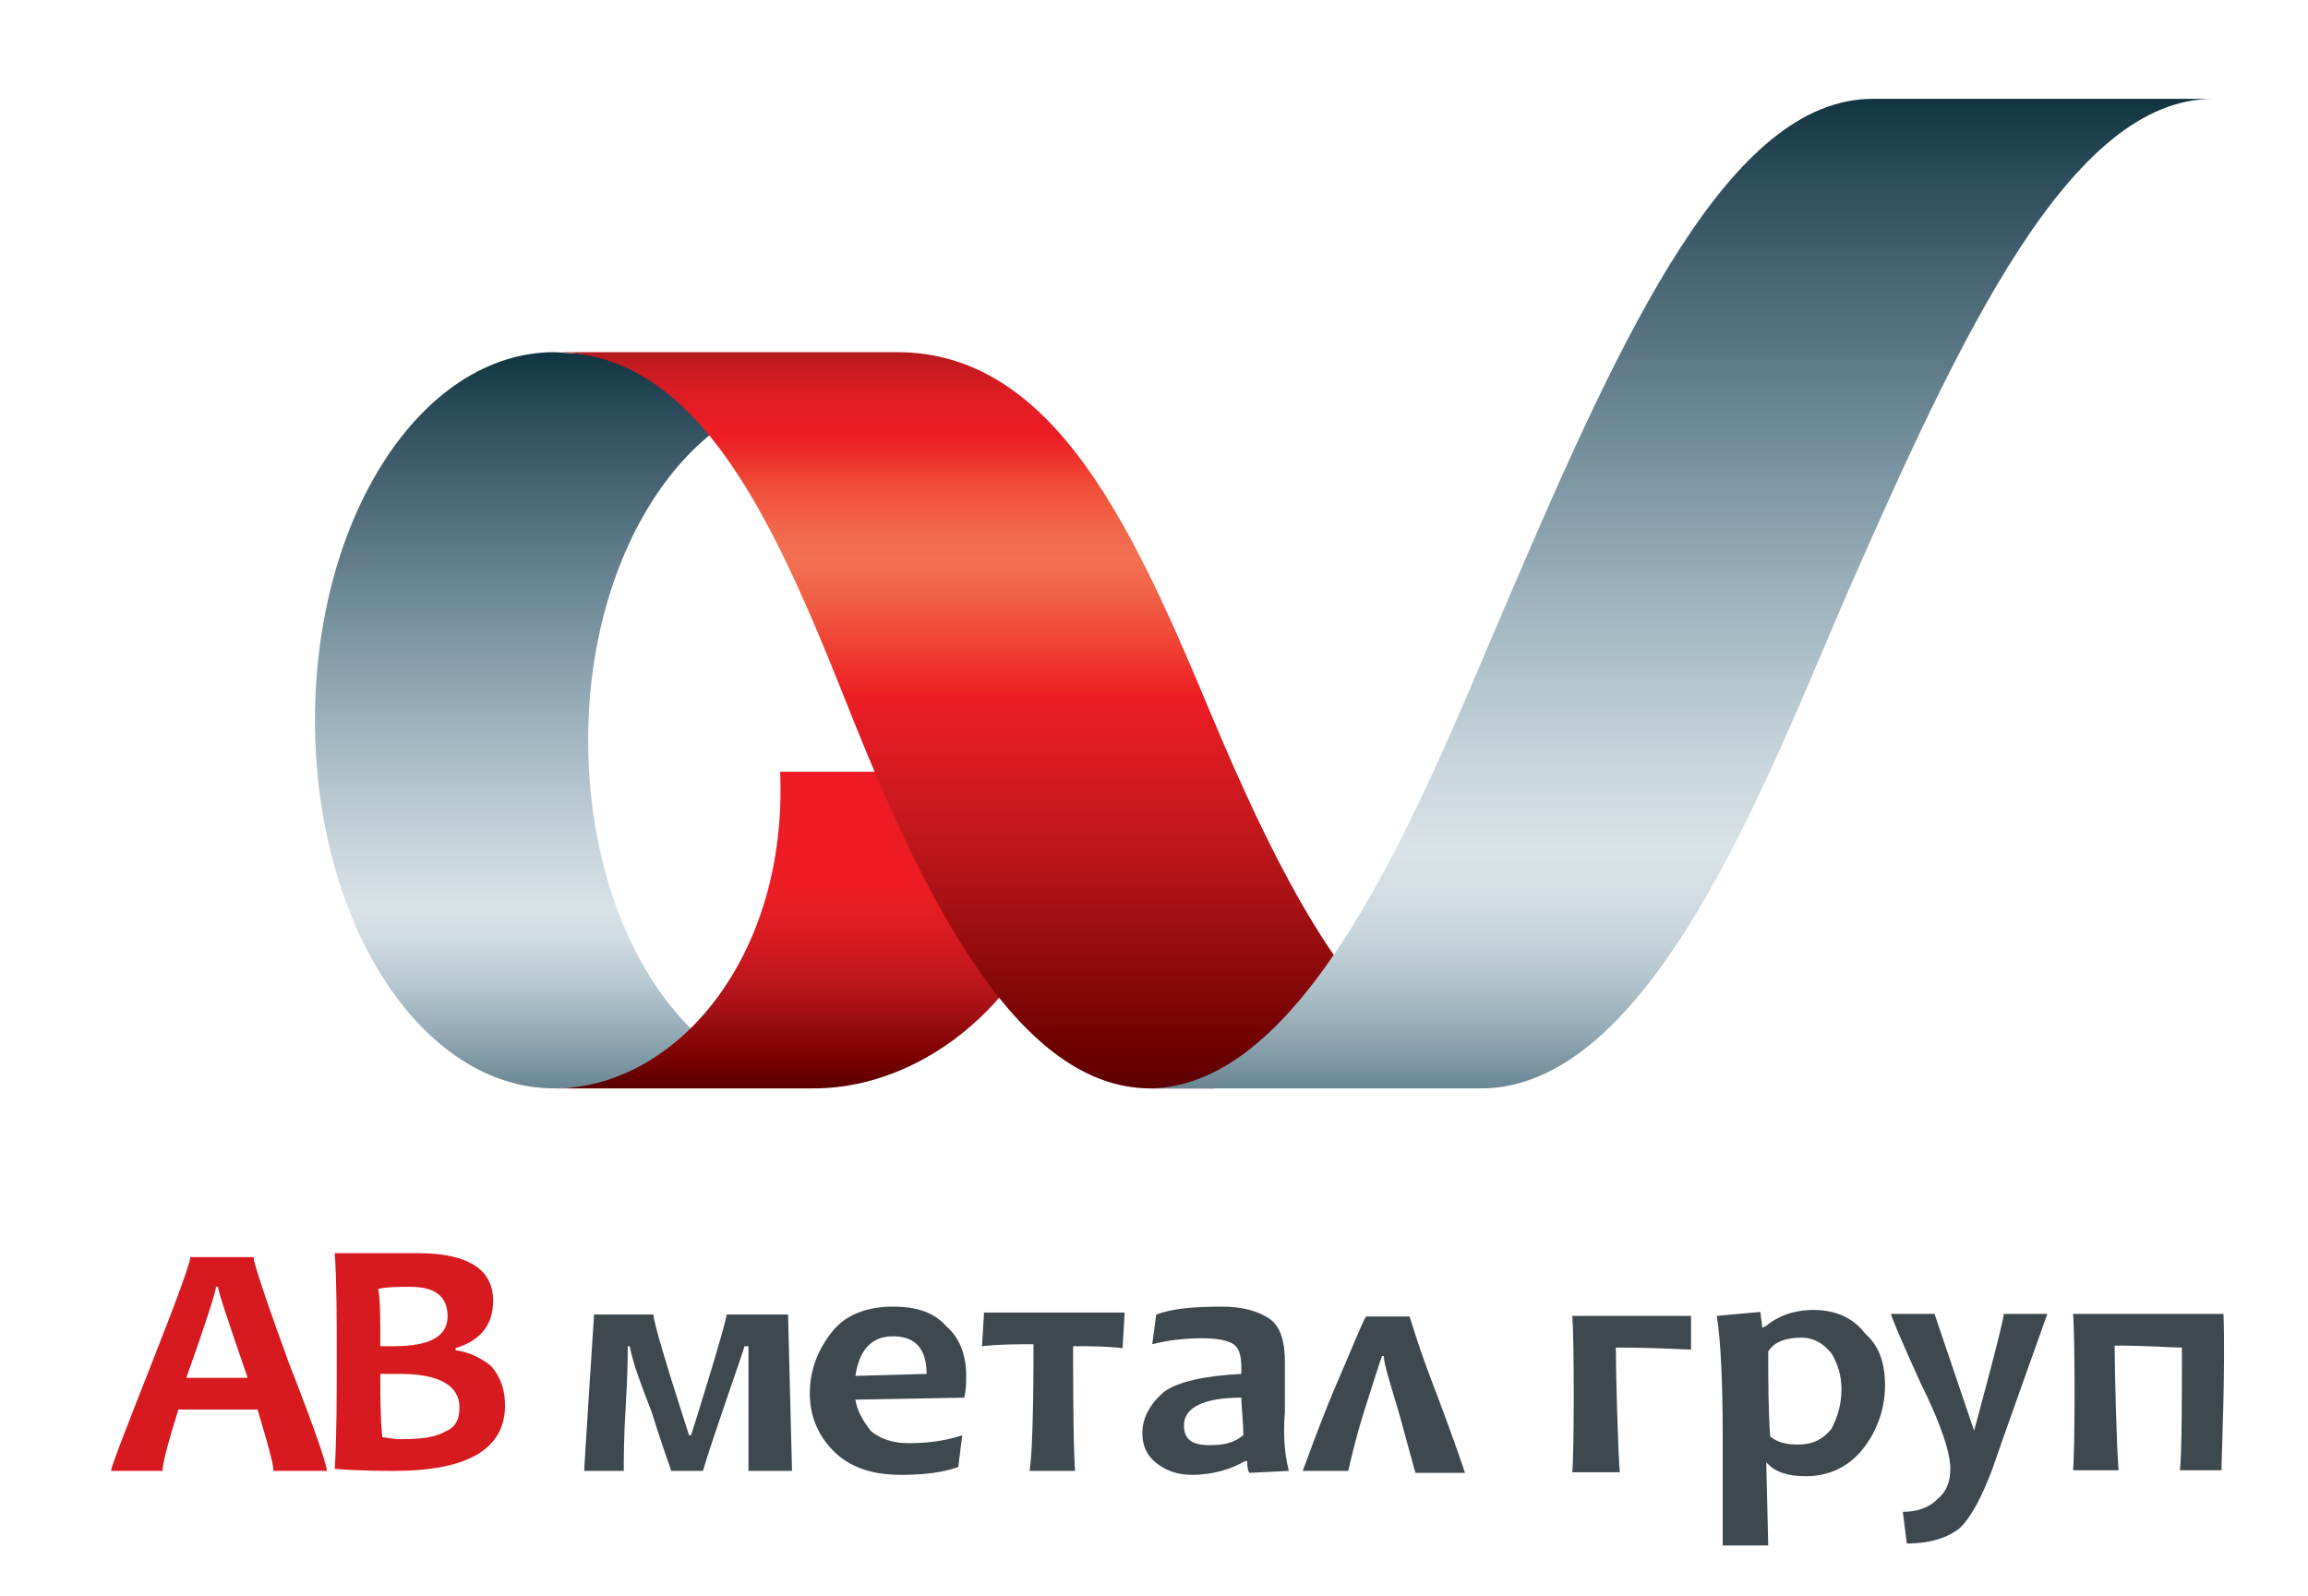
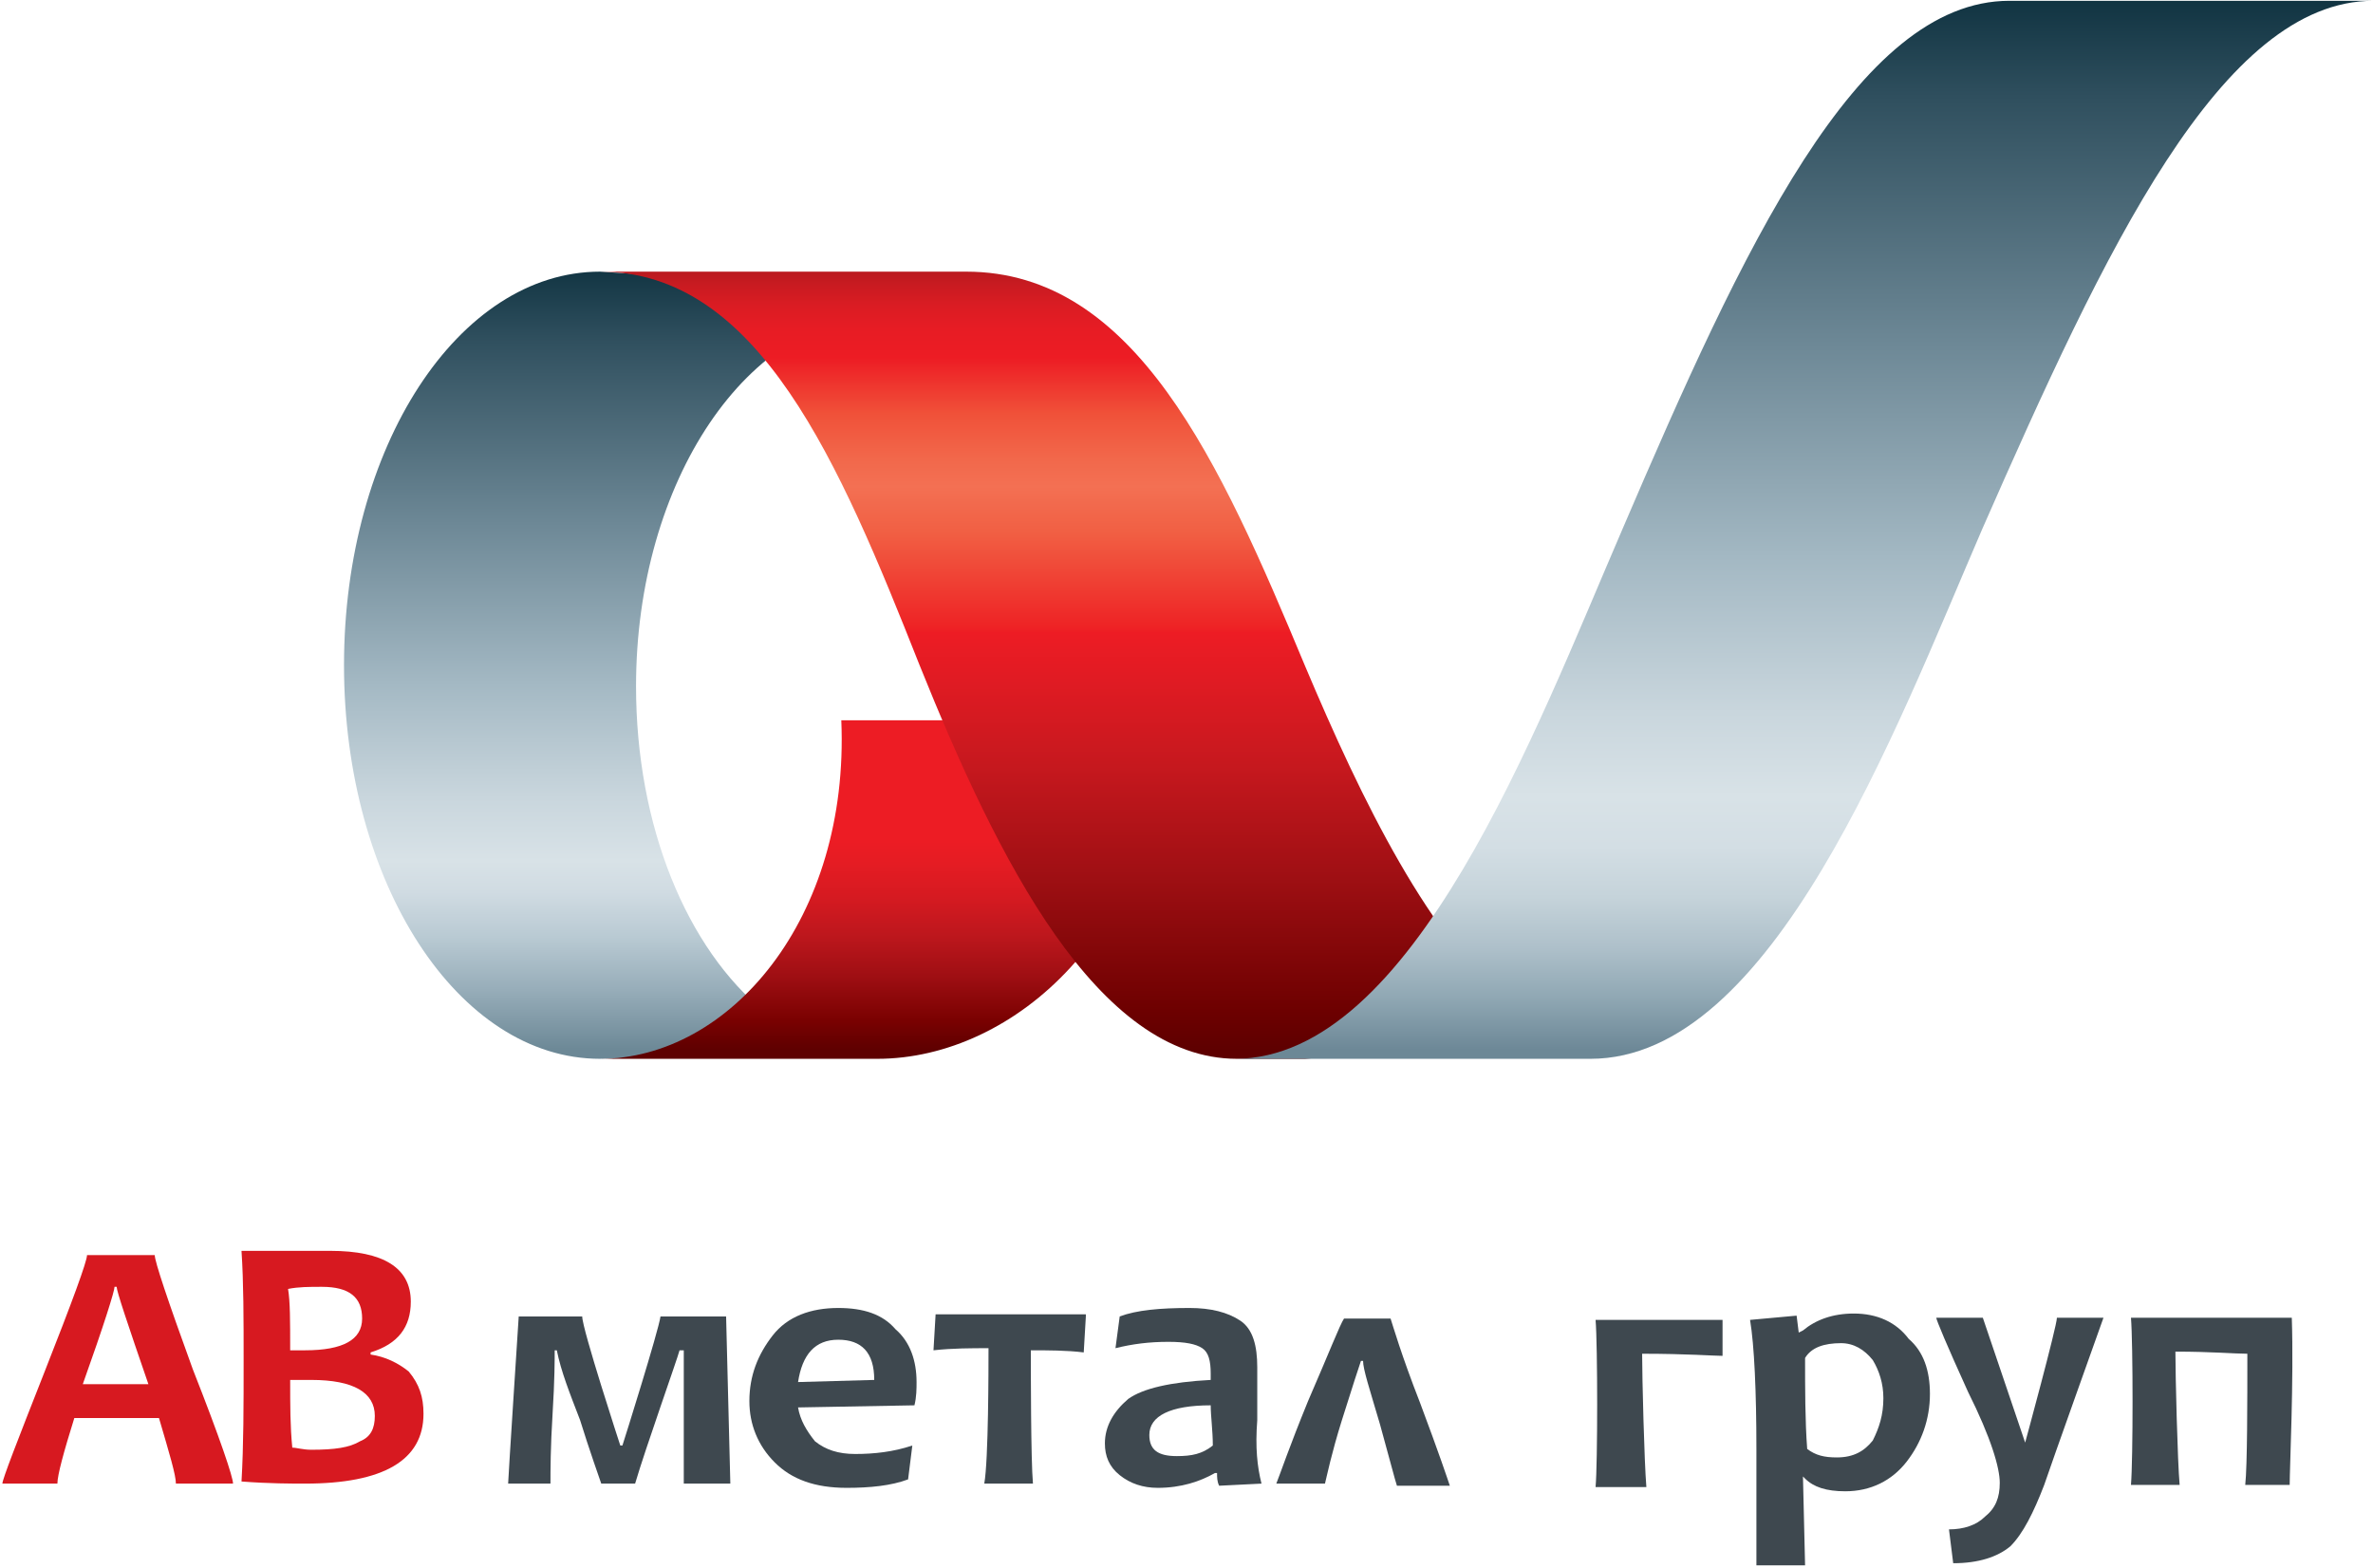
- <svg xmlns="http://www.w3.org/2000/svg" viewBox="12.6 330.5 1865.6 1289.7">
-   <linearGradient id="SVGID_1_" gradientUnits="userSpaceOnUse" x1="30" y1="1950" x2="30" y2="1987" gradientTransform="matrix(16 0 0 -16 6.436030e-006 32408)">
+ <svg xmlns="http://www.w3.org/2000/svg" viewBox="135.1 413.8 1794.2 1185.3">
+   <linearGradient id="SVGID_1_" gradientUnits="userSpaceOnUse" x1="37.55" y1="50" x2="37.55" y2="13" gradientTransform="matrix(16 0 0 16 1.026484e-004 407.9998)">
    <stop offset="0" style="stop-color:#6C8896" />
    <stop offset="1.926647e-003" style="stop-color:#6D8997" />
    <stop offset="7.733236e-002" style="stop-color:#97ADB9" />
    <stop offset="0.145" style="stop-color:#B9CAD3" />
    <stop offset="0.202" style="stop-color:#D0DBE2" />
    <stop offset="0.242" style="stop-color:#D8E2E7" />
    <stop offset="0.322" style="stop-color:#C9D6DD" />
    <stop offset="0.47" style="stop-color:#A3B8C3" />
    <stop offset="0.669" style="stop-color:#6E8997" />
    <stop offset="0.909" style="stop-color:#2F4F5E" />
    <stop offset="1" style="stop-color:#113442" />
  </linearGradient>
-   <path fill="url(#SVGID_1_)" d="M460.8,615.2c-107.2,0-193.6,132.8-193.6,297.6s86.4,297.6,193.6,297.6l41.6-1.6 c44.8,0,110.4-11.2,83.2-33.6c-59.2-48-97.6-140.8-97.6-246.4c0-155.2,84.8-281.6,190.4-281.6l-192-30.4L460.8,615.2z" />
-   <linearGradient id="SVGID_2_" gradientUnits="userSpaceOnUse" x1="42" y1="1966" x2="42" y2="1950" gradientTransform="matrix(16 0 0 -16 6.436030e-006 32408)">
+   <path fill="url(#SVGID_1_)" d="M588.8,619.2c-107.2,0-193.6,132.8-193.6,297.6s86.4,297.6,193.6,297.6l41.6-1.6  c44.8,0,110.4-11.2,83.2-33.6c-59.2-48-97.6-140.8-97.6-246.4c0-155.2,84.8-281.6,190.4-281.6l-192-30.4L588.8,619.2z" />
+   <linearGradient id="SVGID_2_" gradientUnits="userSpaceOnUse" x1="50.05" y1="34" x2="50.05" y2="50" gradientTransform="matrix(16 0 0 16 1.026484e-004 407.9998)">
    <stop offset="0" style="stop-color:#ED1C24" />
    <stop offset="0.374" style="stop-color:#ED1C24" />
    <stop offset="0.447" style="stop-color:#E51C23" />
    <stop offset="0.545" style="stop-color:#D61A21" />
    <stop offset="0.657" style="stop-color:#BE171D" />
    <stop offset="0.78" style="stop-color:#9F0F13" />
    <stop offset="0.911" style="stop-color:#7A0101" />
    <stop offset="1" style="stop-color:#5E0000" />
  </linearGradient>
-   <path fill="url(#SVGID_2_)" d="M460.8,1210.4c97.6,0,188.8-105.6,182.4-256h241.6c0,156.8-110.4,256-214.4,256H460.8z" />
-   <linearGradient id="SVGID_3_" gradientUnits="userSpaceOnUse" x1="51" y1="1987" x2="51" y2="1950" gradientTransform="matrix(16 0 0 -16 6.436030e-006 32408)">
+   <path fill="url(#SVGID_2_)" d="M588.8,1214.4c97.6,0,188.8-105.6,182.4-256h241.6c0,156.8-110.4,256-214.4,256H588.8z" />
+   <linearGradient id="SVGID_3_" gradientUnits="userSpaceOnUse" x1="58.874" y1="13" x2="58.874" y2="50" gradientTransform="matrix(16 0 0 16 1.026484e-004 407.9998)">
    <stop offset="0" style="stop-color:#B5191E" />
    <stop offset="2.278189e-002" style="stop-color:#C91B21" />
    <stop offset="4.952808e-002" style="stop-color:#DB1C23" />
    <stop offset="7.885586e-002" style="stop-color:#E71C24" />
    <stop offset="0.115" style="stop-color:#ED1C24" />
    <stop offset="0.187" style="stop-color:#F05139" />
    <stop offset="0.245" style="stop-color:#F2684B" />
    <stop offset="0.28" style="stop-color:#F37053" />
    <stop offset="0.339" style="stop-color:#F15F43" />
    <stop offset="0.459" style="stop-color:#EE2325" />
    <stop offset="0.467" style="stop-color:#ED1C24" />
    <stop offset="0.528" style="stop-color:#E01B23" />
    <stop offset="0.637" style="stop-color:#C6181E" />
    <stop offset="0.781" style="stop-color:#9E0F13" />
    <stop offset="0.953" style="stop-color:#6C0000" />
    <stop offset="1" style="stop-color:#5E0000" />
  </linearGradient>
-   <path fill="url(#SVGID_3_)" d="M993.6,1210.4l123.2-9.6c46.4,0,65.6-4.8,36.8-27.2c-65.6-52.8-116.8-158.4-160-260.8 c-64-153.6-128-297.6-256-297.6H460.8c120,0,180.8,144,241.6,297.6c59.2,147.2,134.4,297.6,240,297.6H993.6z" />
-   <linearGradient id="SVGID_4_" gradientUnits="userSpaceOnUse" x1="86" y1="1950" x2="86" y2="2000" gradientTransform="matrix(16 0 0 -16 6.436030e-006 32408)">
+   <path fill="url(#SVGID_3_)" d="M1121.6,1214.4l123.2-9.6c46.4,0,65.6-4.8,36.8-27.2c-65.6-52.8-116.8-158.4-160-260.8  c-64-153.6-128-297.6-256-297.6H588.8c120,0,180.8,144,241.6,297.6c59.2,147.2,134.4,297.6,240,297.6H1121.6z" />
+   <linearGradient id="SVGID_4_" gradientUnits="userSpaceOnUse" x1="93.7" y1="50" x2="93.7" y2="0.418" gradientTransform="matrix(16 0 0 16 1.026484e-004 407.9998)">
    <stop offset="0" style="stop-color:#6C8896" />
    <stop offset="8.691043e-004" style="stop-color:#6D8897" />
    <stop offset="4.922779e-002" style="stop-color:#8FA7B3" />
    <stop offset="9.784003e-002" style="stop-color:#AEC0CA" />
    <stop offset="0.146" style="stop-color:#C5D3DA" />
    <stop offset="0.194" style="stop-color:#D3DEE4" />
    <stop offset="0.242" style="stop-color:#D8E2E7" />
    <stop offset="0.322" style="stop-color:#C9D6DD" />
    <stop offset="0.47" style="stop-color:#A3B8C3" />
    <stop offset="0.669" style="stop-color:#6E8997" />
    <stop offset="0.909" style="stop-color:#2F4F5E" />
    <stop offset="1" style="stop-color:#113442" />
  </linearGradient>
-   <path fill="url(#SVGID_4_)" d="M1209.6,1210.4c137.6,0,230.4-248,296-400c92.8-211.2,180.8-400,296-400h-275.2 c-115.2,0-201.6,187.2-292.8,400c-65.6,152-158.4,400-292.8,400H1209.6z" />
-   <path fill="#D71920" d="M276.8,1519.6h-43.2c0-6.4-4.8-22.4-12.8-49.6h-64c-8,25.6-12.8,43.2-12.8,49.6h-41.6 c0-3.2,11.2-32,32-84.8c20.8-52.8,32-83.2,32-88h51.2c0,4.8,9.6,33.6,28.8,86.4C267.2,1486,276.8,1514.8,276.8,1519.6z M212.8,1444.4c-16-46.4-24-70.4-24-73.6h-1.6c0,3.2-8,28.8-24,73.6H212.8z" />
-   <path fill="#D71920" d="M420.8,1466.8c0,35.2-30.4,52.8-89.6,52.8c-9.6,0-27.2,0-48-1.6c1.6-27.2,1.6-57.6,1.6-91.2 c0-32,0-59.2-1.6-83.2h22.4c4.8,0,11.2,0,20.8,0s17.6,0,24,0c40,0,60.8,12.8,60.8,38.4c0,19.2-9.6,32-30.4,38.4v1.6 c11.2,1.6,20.8,6.4,28.8,12.8C417.6,1444.4,420.8,1454,420.8,1466.8z M374.4,1394.8c0-16-9.6-24-30.4-24c-9.6,0-17.6,0-25.6,1.6 c1.6,9.6,1.6,24,1.6,46.4c3.2,0,6.4,0,11.2,0C360,1418.8,374.4,1410.8,374.4,1394.8z M384,1468.4c0-17.6-16-27.2-48-27.2 c-6.4,0-11.2,0-16,0c0,19.2,0,35.2,1.6,51.2c3.2,0,8,1.6,14.4,1.6c17.6,0,28.8-1.6,36.8-6.4C380.8,1484.4,384,1478,384,1468.4z" />
-   <path fill="#3E484F" d="M652.8,1519.6h-35.2c0-14.4,0-94.4,0-100.8h-3.2c-1.6,6.4-25.6,73.6-33.6,100.8h-25.6 c0,0-9.6-27.2-16-48c-8-20.8-14.4-36.8-17.6-52.8H520c0,6.4,0,22.4-1.6,48c-1.6,25.6-1.6,43.2-1.6,52.8h-32 c0-3.2,8-126.4,8-126.4h48c0,9.6,28.8,97.6,28.8,97.6h1.6c1.6-4.8,27.2-86.4,28.8-97.6h49.6L652.8,1519.6z" />
-   <path fill="#3E484F" d="M793.6,1442.8c0,4.8,0,11.2-1.6,17.6l-88,1.6c1.6,9.6,6.4,17.6,12.8,25.6c8,6.4,17.6,9.6,30.4,9.6 c14.4,0,28.8-1.6,43.2-6.4l-3.2,25.6c-12.8,4.8-28.8,6.4-46.4,6.4c-24,0-41.6-6.4-54.4-19.2c-12.8-12.8-19.2-28.8-19.2-46.4 c0-19.2,6.4-35.2,17.6-49.6c11.2-14.4,28.8-20.8,49.6-20.8c19.2,0,33.6,4.8,43.2,16C788.8,1412.4,793.6,1426.8,793.6,1442.8z M761.6,1441.2c0-20.8-9.6-30.4-27.2-30.4c-17.6,0-27.2,11.2-30.4,32L761.6,1441.2z" />
-   <path fill="#3E484F" d="M921.6,1393.2l-1.6,27.2c-12.8-1.6-27.2-1.6-40-1.6c0,12.8,0,83.2,1.6,100.8h-36.8 c3.2-17.6,3.2-88,3.2-102.4c-12.8,0-27.2,0-41.6,1.6l1.6-27.2h113.6V1393.2z" />
-   <path fill="#3E484F" d="M1054.4,1519.6l-32,1.6c-1.6-3.2-1.6-6.4-1.6-9.6h-1.6c-11.2,6.4-25.6,11.2-43.2,11.2 c-11.2,0-20.8-3.2-28.8-9.6s-11.2-14.4-11.2-24c0-12.8,6.4-24,17.6-33.6c11.2-8,32-12.8,62.4-14.4c0-1.6,0-3.2,0-4.8 c0-9.6-1.6-16-6.4-19.2c-4.8-3.2-12.8-4.8-25.6-4.8c-14.4,0-27.2,1.6-40,4.8l3.2-24c12.8-4.8,30.4-6.4,52.8-6.4 c16,0,28.8,3.2,38.4,9.6c9.6,6.4,12.8,19.2,12.8,35.2c0,3.2,0,11.2,0,20.8c0,9.6,0,16,0,19.2 C1049.6,1492.4,1051.2,1506.8,1054.4,1519.6z M1017.6,1490.8c0-11.2-1.6-22.4-1.6-30.4c-30.4,0-46.4,8-46.4,22.4 c0,11.2,6.4,16,20.8,16C1001.6,1498.8,1009.6,1497.2,1017.6,1490.8z" />
-   <path fill="#3E484F" d="M1065.6,1519.6c3.2-8,9.6-27.2,24-62.4c16-36.8,24-57.6,27.2-62.4h35.2c1.6,4.8,8,27.2,22.4,64 c14.4,38.4,20.8,57.6,22.4,62.4h-40c-1.6-4.8-4.8-17.6-12.8-46.4c-8-27.2-12.8-41.6-12.8-48h-1.6c-1.6,4.8-6.4,19.2-14.4,44.8 c-8,25.6-11.2,41.6-12.8,48H1065.6z" />
-   <path fill="#3E484F" d="M1379.5,1392.7v28.8c-6.4,0-27.2-1.6-60.8-1.6c0,17.6,1.6,81.6,3.2,100.8h-38.4 c1.6-17.6,1.6-107.2,0-126.4h96V1392.7z" />
-   <path fill="#3E484F" d="M1809.9,1392.7h-121.6c1.6,19.2,1.6,107.2,0,126.4h36.8c-1.6-17.6-3.2-83.2-3.2-100.8 c27.2,0,44.8,1.6,54.4,1.6c0,35.2,0,84.8-1.6,99.2h33.6C1808.3,1506.3,1811.5,1439.1,1809.9,1392.7z" />
-   <path fill="#3E484F" d="M1536.3,1450.3c0,19.2-6.4,36.8-17.6,51.2c-11.2,14.4-27.2,22.4-46.4,22.4c-14.4,0-24-3.2-30.4-9.6 l-1.6-1.6l1.6,67.2h-36.8c0,0,0-56,0-88c0-43.2-1.6-78.4-4.8-97.6l35.2-3.2l1.6,12.8l3.2-1.6c9.6-8,22.4-12.8,38.4-12.8 c17.6,0,32,6.4,41.6,19.2C1531.5,1418.3,1536.3,1432.7,1536.3,1450.3z M1501.1,1453.5c0-11.2-3.2-20.8-8-28.8 c-6.4-8-14.4-12.8-24-12.8c-12.8,0-22.4,3.2-27.2,11.2c0,22.4,0,48,1.6,68.8c6.4,4.8,12.8,6.4,22.4,6.4 c12.8,0,20.8-4.8,27.2-12.8C1497.9,1475.9,1501.1,1466.3,1501.1,1453.5z" />
-   <path fill="#3E484F" d="M1667.5,1392.7c0,0-40,112-44.8,126.4c-8,20.8-16,36.8-25.6,46.4c-9.6,8-24,12.8-43.2,12.8l-3.2-25.6 c11.2,0,20.8-3.2,27.2-9.6c8-6.4,11.2-14.4,11.2-25.6s-6.4-33.6-24-68.8c-16-35.2-24-54.4-24-56h35.2l32,94.4 c0,0,24-88,24-94.4H1667.5L1667.5,1392.7z" />
+   <path fill="url(#SVGID_4_)" d="M1337.6,1214.4c137.6,0,230.4-248,296-400c92.8-211.2,180.8-400,296-400h-275.2  c-115.2,0-201.6,187.2-292.8,400c-65.6,152-158.4,400-292.8,400H1337.6z" />
+   <path fill="#D71920" d="M311.3,1535.6h-43.2c0-6.4-4.8-22.4-12.8-49.6h-64c-8,25.6-12.8,43.2-12.8,49.6h-41.6c0-3.2,11.2-32,32-84.8  s32-83.2,32-88h51.2c0,4.8,9.6,33.6,28.8,86.4C301.7,1502,311.3,1530.8,311.3,1535.6z M247.3,1460.4c-16-46.4-24-70.4-24-73.6h-1.6  c0,3.2-8,28.8-24,73.6H247.3z" />
+   <path fill="#D71920" d="M455.3,1482.8c0,35.2-30.4,52.8-89.6,52.8c-9.6,0-27.2,0-48-1.6c1.6-27.2,1.6-57.6,1.6-91.2  c0-32,0-59.2-1.6-83.2h22.4c4.8,0,11.2,0,20.8,0s17.6,0,24,0c40,0,60.8,12.8,60.8,38.4c0,19.2-9.6,32-30.4,38.4v1.6  c11.2,1.6,20.8,6.4,28.8,12.8C452.1,1460.4,455.3,1470,455.3,1482.8z M408.9,1410.8c0-16-9.6-24-30.4-24c-9.6,0-17.6,0-25.6,1.6  c1.6,9.6,1.6,24,1.6,46.4c3.2,0,6.4,0,11.2,0C394.5,1434.8,408.9,1426.8,408.9,1410.8z M418.5,1484.4c0-17.6-16-27.2-48-27.2  c-6.4,0-11.2,0-16,0c0,19.2,0,35.2,1.6,51.2c3.2,0,8,1.6,14.4,1.6c17.6,0,28.8-1.6,36.8-6.4C415.3,1500.4,418.5,1494,418.5,1484.4z" />
+   <path fill="#3E484F" d="M687.3,1535.6h-35.2c0-14.4,0-94.4,0-100.8h-3.2c-1.6,6.4-25.6,73.6-33.6,100.8h-25.6c0,0-9.6-27.2-16-48  c-8-20.8-14.4-36.8-17.6-52.8h-1.6c0,6.4,0,22.4-1.6,48c-1.6,25.6-1.6,43.2-1.6,52.8h-32c0-3.2,8-126.4,8-126.4h48  c0,9.6,28.8,97.6,28.8,97.6h1.6c1.6-4.8,27.2-86.4,28.8-97.6h49.6L687.3,1535.6z" />
+   <path fill="#3E484F" d="M828.1,1458.8c0,4.8,0,11.2-1.6,17.6l-88,1.6c1.6,9.6,6.4,17.6,12.8,25.6c8,6.4,17.6,9.6,30.4,9.6  c14.4,0,28.8-1.6,43.2-6.4l-3.2,25.6c-12.8,4.8-28.8,6.4-46.4,6.4c-24,0-41.6-6.4-54.4-19.2c-12.8-12.8-19.2-28.8-19.2-46.4  c0-19.2,6.4-35.2,17.6-49.6c11.2-14.4,28.8-20.8,49.6-20.8c19.2,0,33.6,4.8,43.2,16C823.3,1428.4,828.1,1442.8,828.1,1458.8z   M796.1,1457.2c0-20.8-9.6-30.4-27.2-30.4c-17.6,0-27.2,11.2-30.4,32L796.1,1457.2z" />
+   <path fill="#3E484F" d="M956.1,1409.2l-1.6,27.2c-12.8-1.6-27.2-1.6-40-1.6c0,12.8,0,83.2,1.6,100.8h-36.8  c3.2-17.6,3.2-88,3.2-102.4c-12.8,0-27.2,0-41.6,1.6l1.6-27.2h113.6V1409.2z" />
+   <path fill="#3E484F" d="M1088.9,1535.6l-32,1.6c-1.6-3.2-1.6-6.4-1.6-9.6h-1.6c-11.2,6.4-25.6,11.2-43.2,11.2  c-11.2,0-20.8-3.2-28.8-9.6s-11.2-14.4-11.2-24c0-12.8,6.4-24,17.6-33.6c11.2-8,32-12.8,62.4-14.4c0-1.6,0-3.2,0-4.8  c0-9.6-1.6-16-6.4-19.2c-4.8-3.2-12.8-4.8-25.6-4.8c-14.4,0-27.2,1.6-40,4.8l3.2-24c12.8-4.8,30.4-6.4,52.8-6.4  c16,0,28.8,3.2,38.4,9.6s12.8,19.2,12.8,35.2c0,3.2,0,11.2,0,20.8c0,9.6,0,16,0,19.2C1084.1,1508.4,1085.7,1522.8,1088.9,1535.6z   M1052.1,1506.8c0-11.2-1.6-22.4-1.6-30.4c-30.4,0-46.4,8-46.4,22.4c0,11.2,6.4,16,20.8,16  C1036.1,1514.8,1044.1,1513.2,1052.1,1506.8z" />
+   <path fill="#3E484F" d="M1100.1,1535.6c3.2-8,9.6-27.2,24-62.4c16-36.8,24-57.6,27.2-62.4h35.2c1.6,4.8,8,27.2,22.4,64  c14.4,38.4,20.8,57.6,22.4,62.4h-40c-1.6-4.8-4.8-17.6-12.8-46.4c-8-27.2-12.8-41.6-12.8-48h-1.6c-1.6,4.8-6.4,19.2-14.4,44.8  c-8,25.6-11.2,41.6-12.8,48H1100.1z" />
+   <path fill="#3E484F" d="M1437.5,1410.2v28.8c-6.4,0-27.2-1.6-60.8-1.6c0,17.6,1.6,81.6,3.2,100.8h-38.4c1.6-17.6,1.6-107.2,0-126.4  h96V1410.2z" />
+   <path fill="#3E484F" d="M1867.9,1410.2h-121.6c1.6,19.2,1.6,107.2,0,126.4h36.8c-1.6-17.6-3.2-83.2-3.2-100.8  c27.2,0,44.8,1.6,54.4,1.6c0,35.2,0,84.8-1.6,99.2h33.6C1866.3,1523.8,1869.5,1456.6,1867.9,1410.2z" />
+   <path fill="#3E484F" d="M1594.3,1467.8c0,19.2-6.4,36.8-17.6,51.2c-11.2,14.4-27.2,22.4-46.4,22.4c-14.4,0-24-3.2-30.4-9.6l-1.6-1.6  l1.6,67.2h-36.8c0,0,0-56,0-88c0-43.2-1.6-78.4-4.8-97.6l35.2-3.2l1.6,12.8l3.2-1.6c9.6-8,22.4-12.8,38.4-12.8  c17.6,0,32,6.4,41.6,19.2C1589.5,1435.8,1594.3,1450.2,1594.3,1467.8z M1559.1,1471c0-11.2-3.2-20.8-8-28.8  c-6.4-8-14.4-12.8-24-12.8c-12.8,0-22.4,3.2-27.2,11.2c0,22.4,0,48,1.6,68.8c6.4,4.8,12.8,6.4,22.4,6.4c12.8,0,20.8-4.8,27.2-12.8  C1555.9,1493.4,1559.1,1483.8,1559.1,1471z" />
+   <path fill="#3E484F" d="M1725.5,1410.2c0,0-40,112-44.8,126.4c-8,20.8-16,36.8-25.6,46.4c-9.6,8-24,12.8-43.2,12.8l-3.2-25.6  c11.2,0,20.8-3.2,27.2-9.6c8-6.4,11.2-14.4,11.2-25.6s-6.4-33.6-24-68.8c-16-35.2-24-54.4-24-56h35.2l32,94.4c0,0,24-88,24-94.4  L1725.5,1410.2L1725.5,1410.2z" />
</svg>
